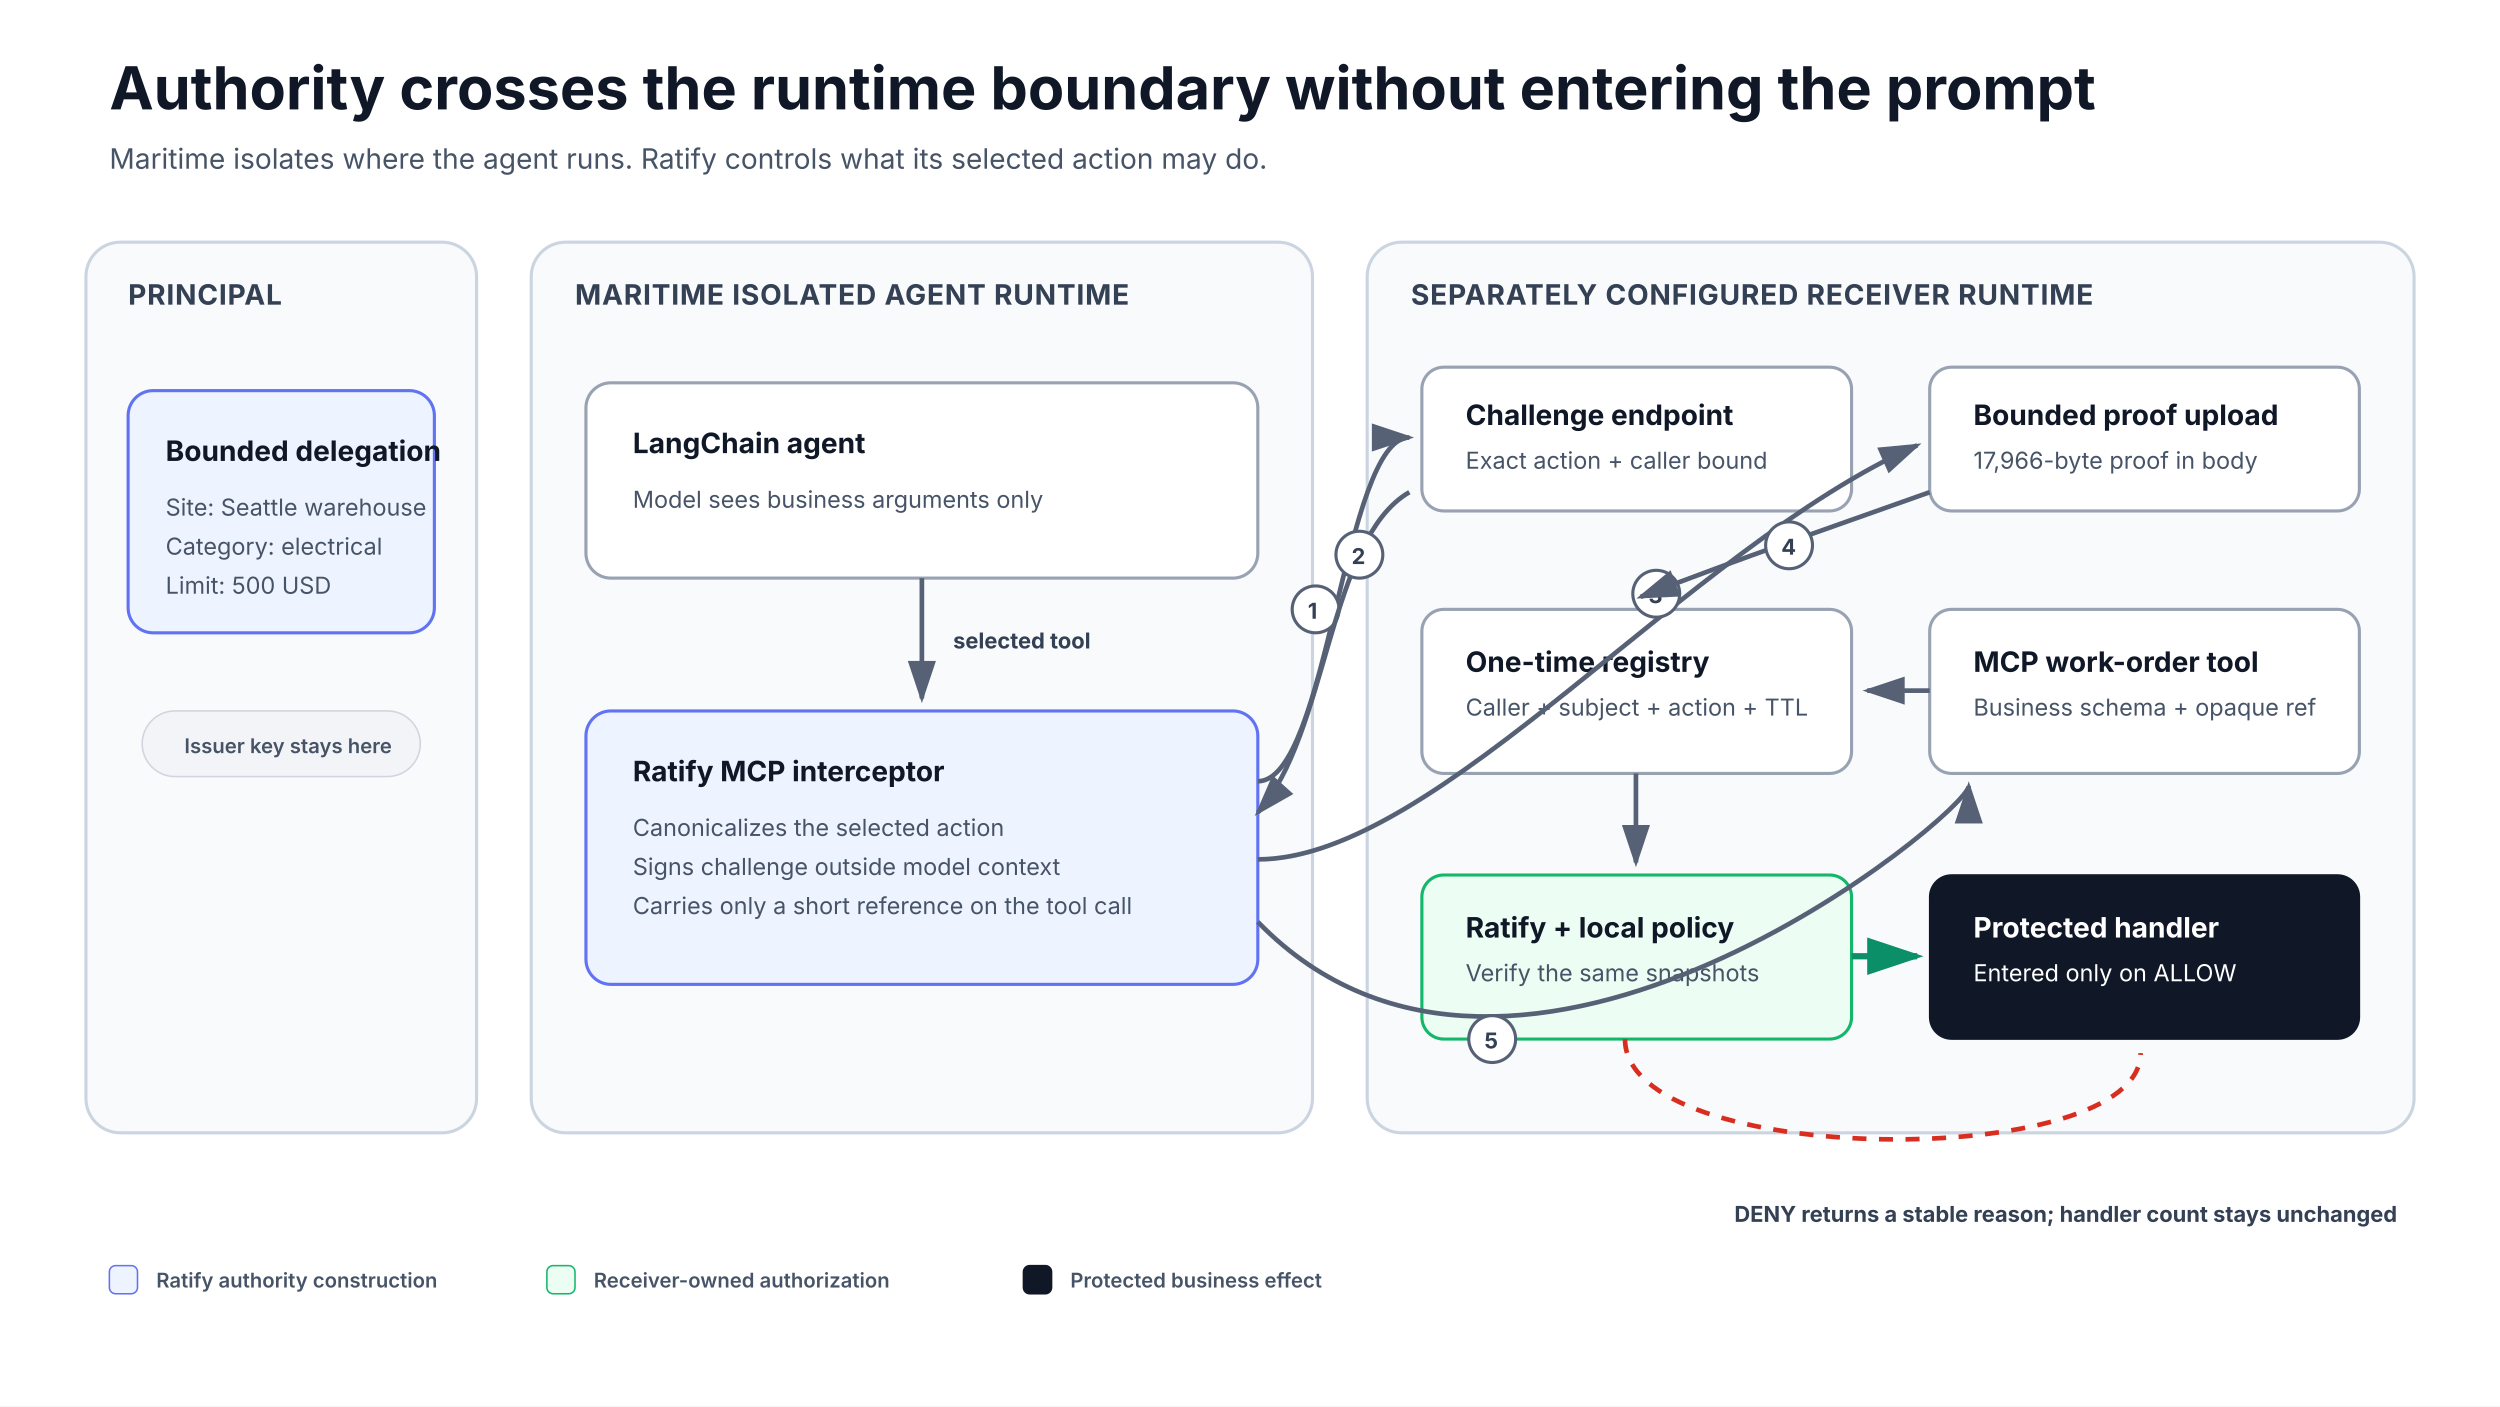
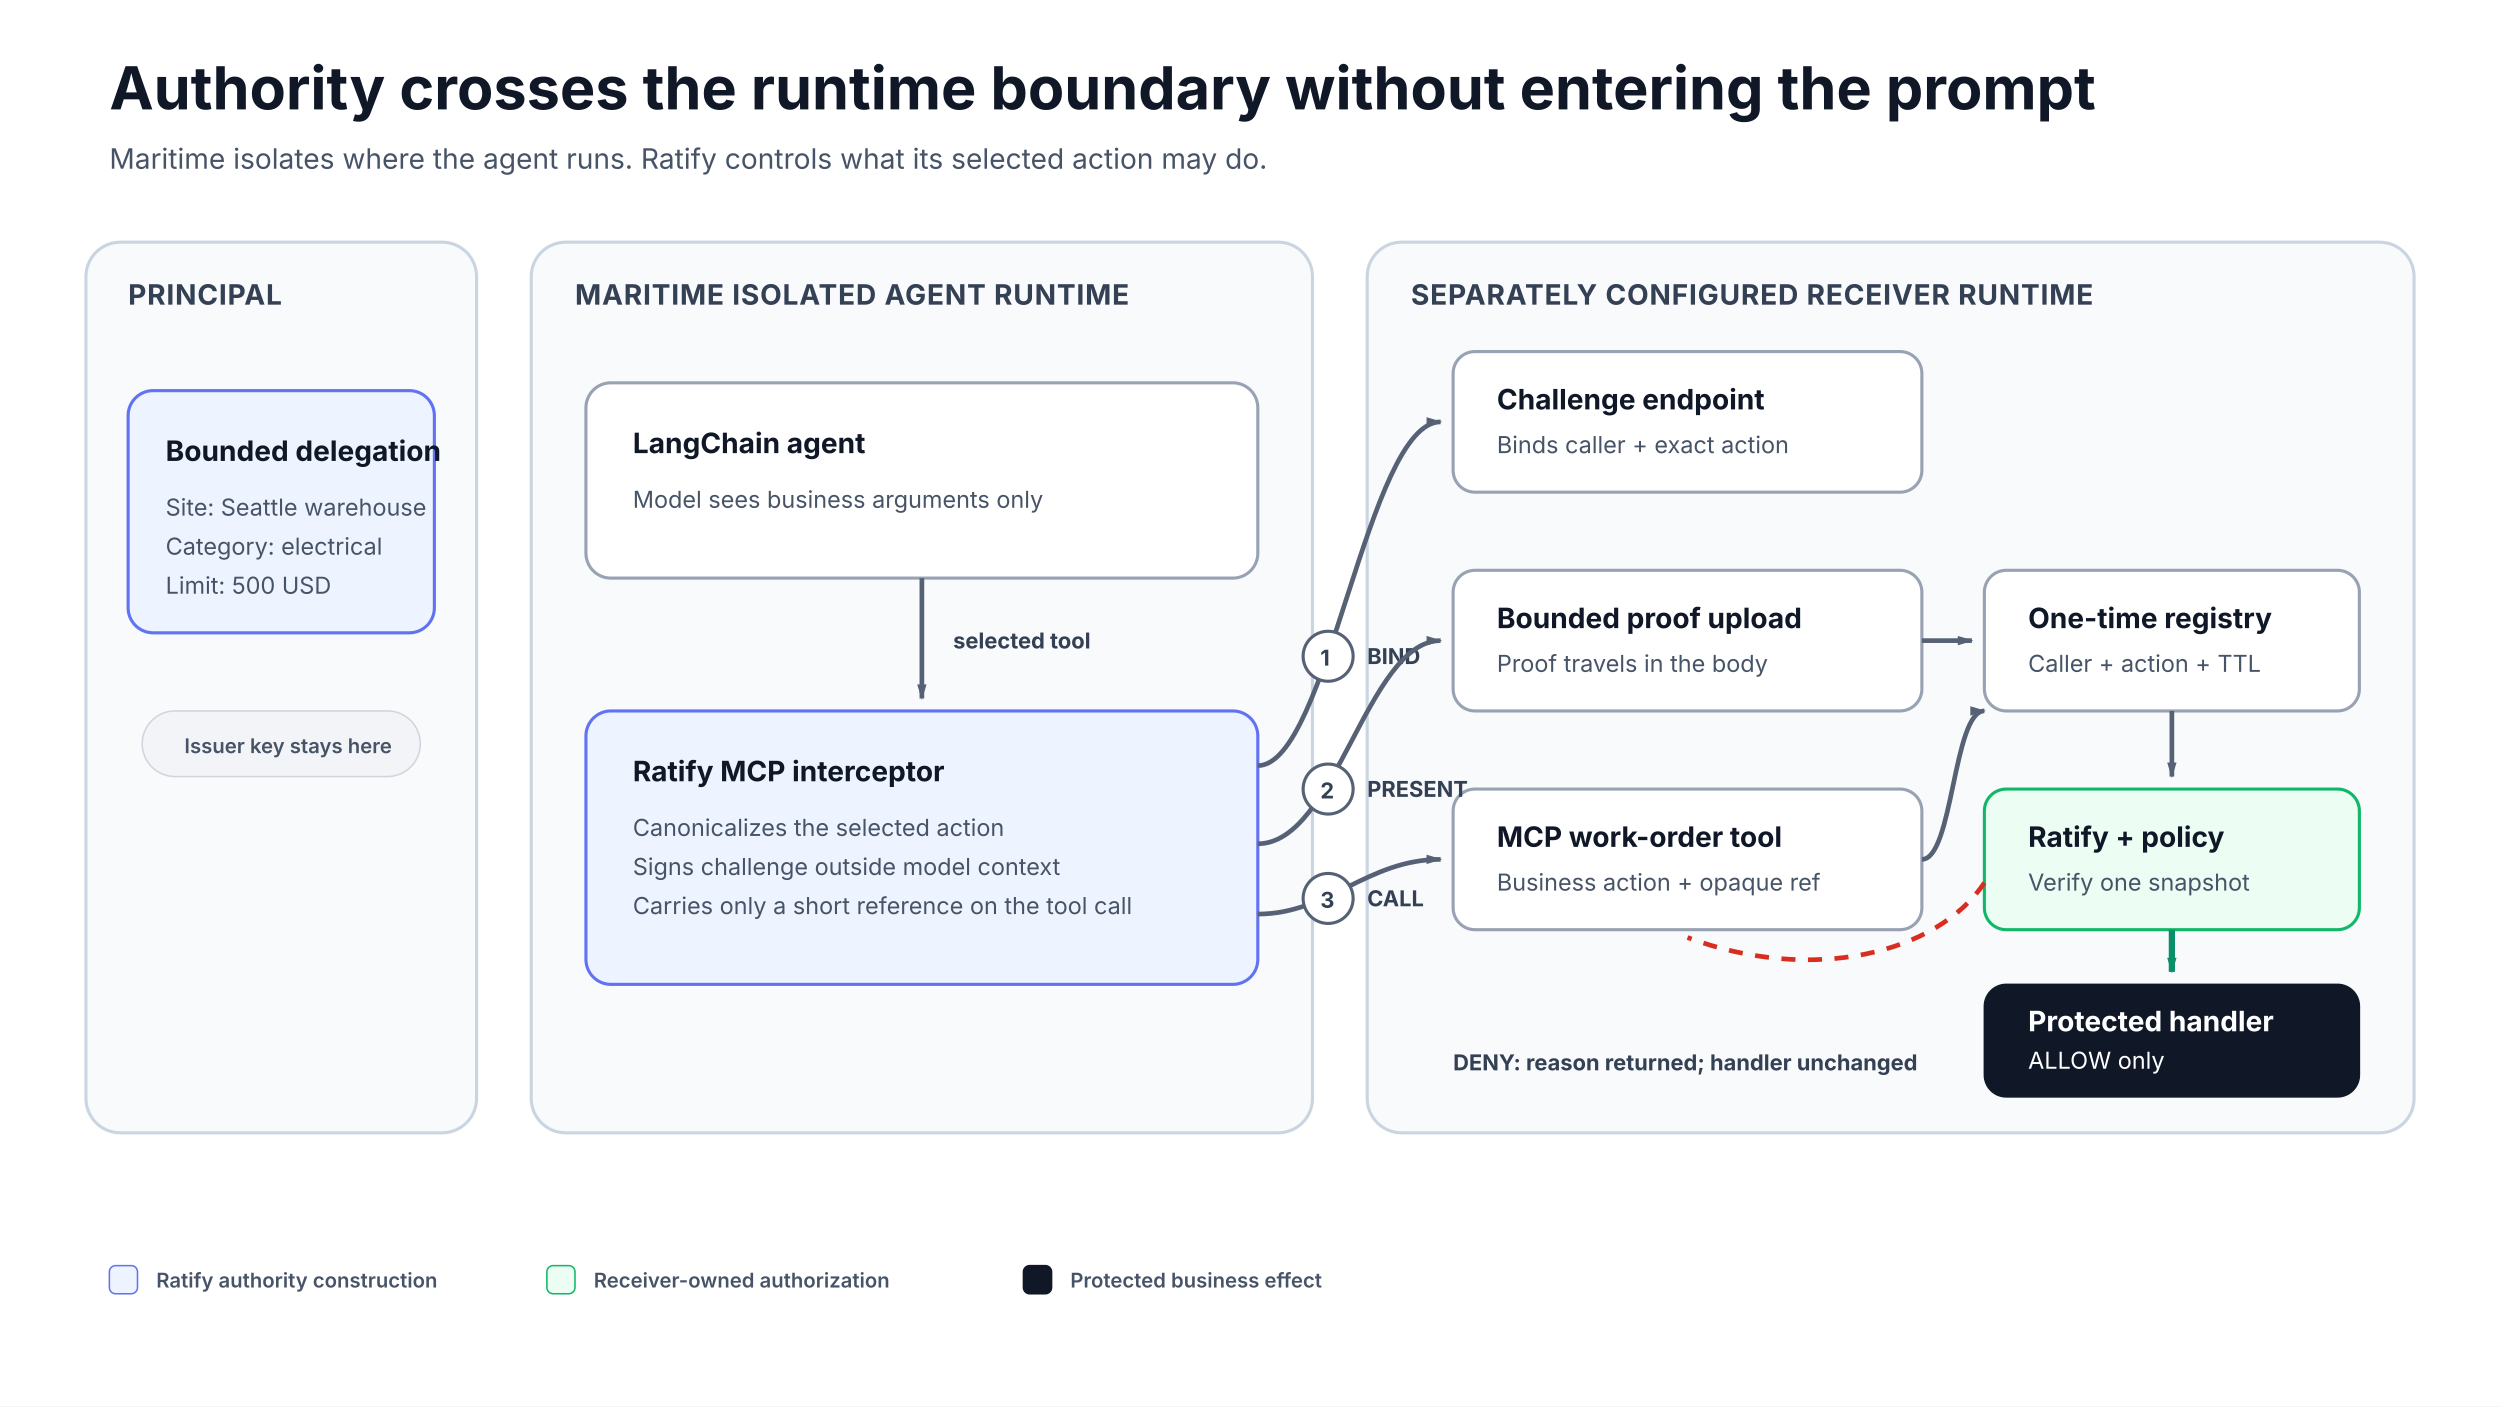
<svg xmlns="http://www.w3.org/2000/svg" width="1600" height="900" viewBox="0 0 1600 900" role="img" aria-labelledby="title desc">
  <defs>
-     <marker id="arrow" markerWidth="10" markerHeight="10" refX="8" refY="3" orient="auto">
-       <path d="M0,0 L0,6 L9,3 z" fill="#566176" />
+     <marker id="arrow" markerWidth="10" markerHeight="6" refX="9" refY="3" orient="auto" markerUnits="userSpaceOnUse" viewBox="0 0 10 6">
+       <path d="M0,0 L0,6 L10,3 z" fill="#566176" />
    </marker>
-     <marker id="allow" markerWidth="10" markerHeight="10" refX="8" refY="3" orient="auto">
-       <path d="M0,0 L0,6 L9,3 z" fill="#0b8f68" />
+     <marker id="allow" markerWidth="10" markerHeight="6" refX="9" refY="3" orient="auto" markerUnits="userSpaceOnUse" viewBox="0 0 10 6">
+       <path d="M0,0 L0,6 L10,3 z" fill="#0b8f68" />
    </marker>
    <style>
      .title{font:700 38px Inter,Arial,sans-serif;fill:#101828}.sub{font:400 18px Inter,Arial,sans-serif;fill:#475467}.zone{fill:#f8fafc;stroke:#cbd5e1;stroke-width:2}.zoneTitle{font:700 18px Inter,Arial,sans-serif;fill:#344054;letter-spacing:.5px}.box{fill:#fff;stroke:#98a2b3;stroke-width:2}.accent{fill:#eef4ff;stroke:#6172f3}.verify{fill:#ecfdf3;stroke:#12b76a}.handler{fill:#101828;stroke:#101828}.h1{font:700 18px Inter,Arial,sans-serif;fill:#101828}.p{font:400 15px Inter,Arial,sans-serif;fill:#475467}.white{fill:#fff}.line{fill:none;stroke:#566176;stroke-width:3;marker-end:url(#arrow)}.allowLine{fill:none;stroke:#0b8f68;stroke-width:4;marker-end:url(#allow)}.dash{fill:none;stroke:#d92d20;stroke-width:3;stroke-dasharray:9 8}.step{font:700 14px Inter,Arial,sans-serif;fill:#344054}.pill{fill:#f2f4f7;stroke:#d0d5dd}.small{font:600 13px Inter,Arial,sans-serif;fill:#475467}
    </style>
  </defs>
  <rect width="1600" height="900" fill="#ffffff" />
  <text x="70" y="70" class="title">Authority crosses the runtime boundary without entering the prompt</text>
  <text x="70" y="108" class="sub">Maritime isolates where the agent runs. Ratify controls what its selected action may do.</text>
  <rect x="55" y="155" width="250" height="570" rx="22" class="zone" />
  <text x="82" y="195" class="zoneTitle">PRINCIPAL</text>
  <rect x="82" y="250" width="196" height="155" rx="16" class="box accent" />
  <text x="106" y="295" class="h1">Bounded delegation</text>
  <text x="106" y="330" class="p">Site: Seattle warehouse</text>
  <text x="106" y="355" class="p">Category: electrical</text>
  <text x="106" y="380" class="p">Limit: 500 USD</text>
  <rect x="91" y="455" width="178" height="42" rx="21" class="pill" />
  <text x="118" y="482" class="small">Issuer key stays here</text>
  <rect x="340" y="155" width="500" height="570" rx="22" class="zone" />
  <text x="368" y="195" class="zoneTitle">MARITIME ISOLATED AGENT RUNTIME</text>
  <rect x="375" y="245" width="430" height="125" rx="16" class="box" />
  <text x="405" y="290" class="h1">LangChain agent</text>
  <text x="405" y="325" class="p">Model sees business arguments only</text>
  <rect x="375" y="455" width="430" height="175" rx="16" class="box accent" />
  <text x="405" y="500" class="h1">Ratify MCP interceptor</text>
  <text x="405" y="535" class="p">Canonicalizes the selected action</text>
  <text x="405" y="560" class="p">Signs challenge outside model context</text>
  <text x="405" y="585" class="p">Carries only a short reference on the tool call</text>
  <path d="M590 370 L590 447" class="line" />
  <text x="610" y="415" class="step">selected tool</text>
  <rect x="875" y="155" width="670" height="570" rx="22" class="zone" />
  <text x="903" y="195" class="zoneTitle">SEPARATELY CONFIGURED RECEIVER RUNTIME</text>
-   <rect x="910" y="235" width="275" height="92" rx="14" class="box" />
-   <text x="938" y="272" class="h1">Challenge endpoint</text>
-   <text x="938" y="300" class="p">Exact action + caller bound</text>
-   <rect x="1235" y="235" width="275" height="92" rx="14" class="box" />
-   <text x="1263" y="272" class="h1">Bounded proof upload</text>
-   <text x="1263" y="300" class="p">17,966-byte proof in body</text>
-   <rect x="910" y="390" width="275" height="105" rx="14" class="box" />
-   <text x="938" y="430" class="h1">One-time registry</text>
-   <text x="938" y="458" class="p">Caller + subject + action + TTL</text>
-   <rect x="1235" y="390" width="275" height="105" rx="14" class="box" />
-   <text x="1263" y="430" class="h1">MCP work-order tool</text>
-   <text x="1263" y="458" class="p">Business schema + opaque ref</text>
-   <rect x="910" y="560" width="275" height="105" rx="14" class="box verify" />
-   <text x="938" y="600" class="h1">Ratify + local policy</text>
-   <text x="938" y="628" class="p">Verify the same snapshots</text>
-   <rect x="1235" y="560" width="275" height="105" rx="14" class="handler" />
-   <text x="1263" y="600" class="h1 white">Protected handler</text>
-   <text x="1263" y="628" class="p white">Entered only on ALLOW</text>
-   <path d="M805 500 C850 500 860 280 902 280" class="line" />
-   <circle cx="842" cy="390" r="15" fill="#fff" stroke="#566176" stroke-width="2" />
-   <text x="837" y="396" class="step">1</text>
-   <path d="M902 315 C850 345 850 470 805 520" class="line" />
-   <circle cx="870" cy="355" r="15" fill="#fff" stroke="#566176" stroke-width="2" />
-   <text x="865" y="361" class="step">2</text>
-   <path d="M805 550 C920 550 1080 350 1227 285" class="line" />
-   <circle cx="1060" cy="380" r="15" fill="#fff" stroke="#566176" stroke-width="2" />
-   <text x="1055" y="386" class="step">3</text>
-   <path d="M1235 315 C1165 340 1120 355 1050 382" class="line" />
-   <circle cx="1145" cy="349" r="15" fill="#fff" stroke="#566176" stroke-width="2" />
-   <text x="1140" y="355" class="step">4</text>
-   <path d="M805 590 C970 760 1260 520 1260 503" class="line" />
-   <circle cx="955" cy="665" r="15" fill="#fff" stroke="#566176" stroke-width="2" />
-   <text x="950" y="671" class="step">5</text>
-   <path d="M1235 442 L1195 442" class="line" />
-   <path d="M1047 495 L1047 552" class="line" />
-   <path d="M1185 612 L1227 612" class="allowLine" />
-   <path d="M1040 665 C1040 748 1370 750 1370 674" class="dash" />
-   <text x="1110" y="782" class="step">DENY returns a stable reason; handler count stays unchanged</text>
+   <rect x="930" y="225" width="300" height="90" rx="14" class="box" />
+   <text x="958" y="262" class="h1">Challenge endpoint</text>
+   <text x="958" y="290" class="p">Binds caller + exact action</text>
+   <rect x="930" y="365" width="300" height="90" rx="14" class="box" />
+   <text x="958" y="402" class="h1">Bounded proof upload</text>
+   <text x="958" y="430" class="p">Proof travels in the body</text>
+   <rect x="930" y="505" width="300" height="90" rx="14" class="box" />
+   <text x="958" y="542" class="h1">MCP work-order tool</text>
+   <text x="958" y="570" class="p">Business action + opaque ref</text>
+   <rect x="1270" y="365" width="240" height="90" rx="14" class="box" />
+   <text x="1298" y="402" class="h1">One-time registry</text>
+   <text x="1298" y="430" class="p">Caller + action + TTL</text>
+   <rect x="1270" y="505" width="240" height="90" rx="14" class="box verify" />
+   <text x="1298" y="542" class="h1">Ratify + policy</text>
+   <text x="1298" y="570" class="p">Verify one snapshot</text>
+   <rect x="1270" y="630" width="240" height="72" rx="14" class="handler" />
+   <text x="1298" y="660" class="h1 white">Protected handler</text>
+   <text x="1298" y="684" class="p white">ALLOW only</text>
+   <path d="M805 490 C850 490 875 270 922 270" class="line" />
+   <circle cx="850" cy="420" r="16" fill="#fff" stroke="#566176" stroke-width="2" />
+   <text x="845" y="426" class="step">1</text>
+   <text x="875" y="425" class="step">BIND</text>
+   <path d="M805 540 C855 540 875 410 922 410" class="line" />
+   <circle cx="850" cy="505" r="16" fill="#fff" stroke="#566176" stroke-width="2" />
+   <text x="845" y="511" class="step">2</text>
+   <text x="875" y="510" class="step">PRESENT</text>
+   <path d="M805 585 C850 585 875 550 922 550" class="line" />
+   <circle cx="850" cy="575" r="16" fill="#fff" stroke="#566176" stroke-width="2" />
+   <text x="845" y="581" class="step">3</text>
+   <text x="875" y="580" class="step">CALL</text>
+   <path d="M1230 410 L1262 410" class="line" />
+   <path d="M1230 550 C1250 550 1250 455 1270 455" class="line" />
+   <path d="M1390 455 L1390 497" class="line" />
+   <path d="M1390 595 L1390 622" class="allowLine" />
+   <path d="M1270 565 C1240 610 1160 630 1080 600" class="dash" />
+   <text x="930" y="685" class="step">DENY: reason returned; handler unchanged</text>
  <rect x="70" y="810" width="18" height="18" rx="4" class="accent" />
  <text x="100" y="824" class="small">Ratify authority construction</text>
  <rect x="350" y="810" width="18" height="18" rx="4" class="verify" />
  <text x="380" y="824" class="small">Receiver-owned authorization</text>
  <rect x="655" y="810" width="18" height="18" rx="4" class="handler" />
  <text x="685" y="824" class="small">Protected business effect</text>
</svg>
